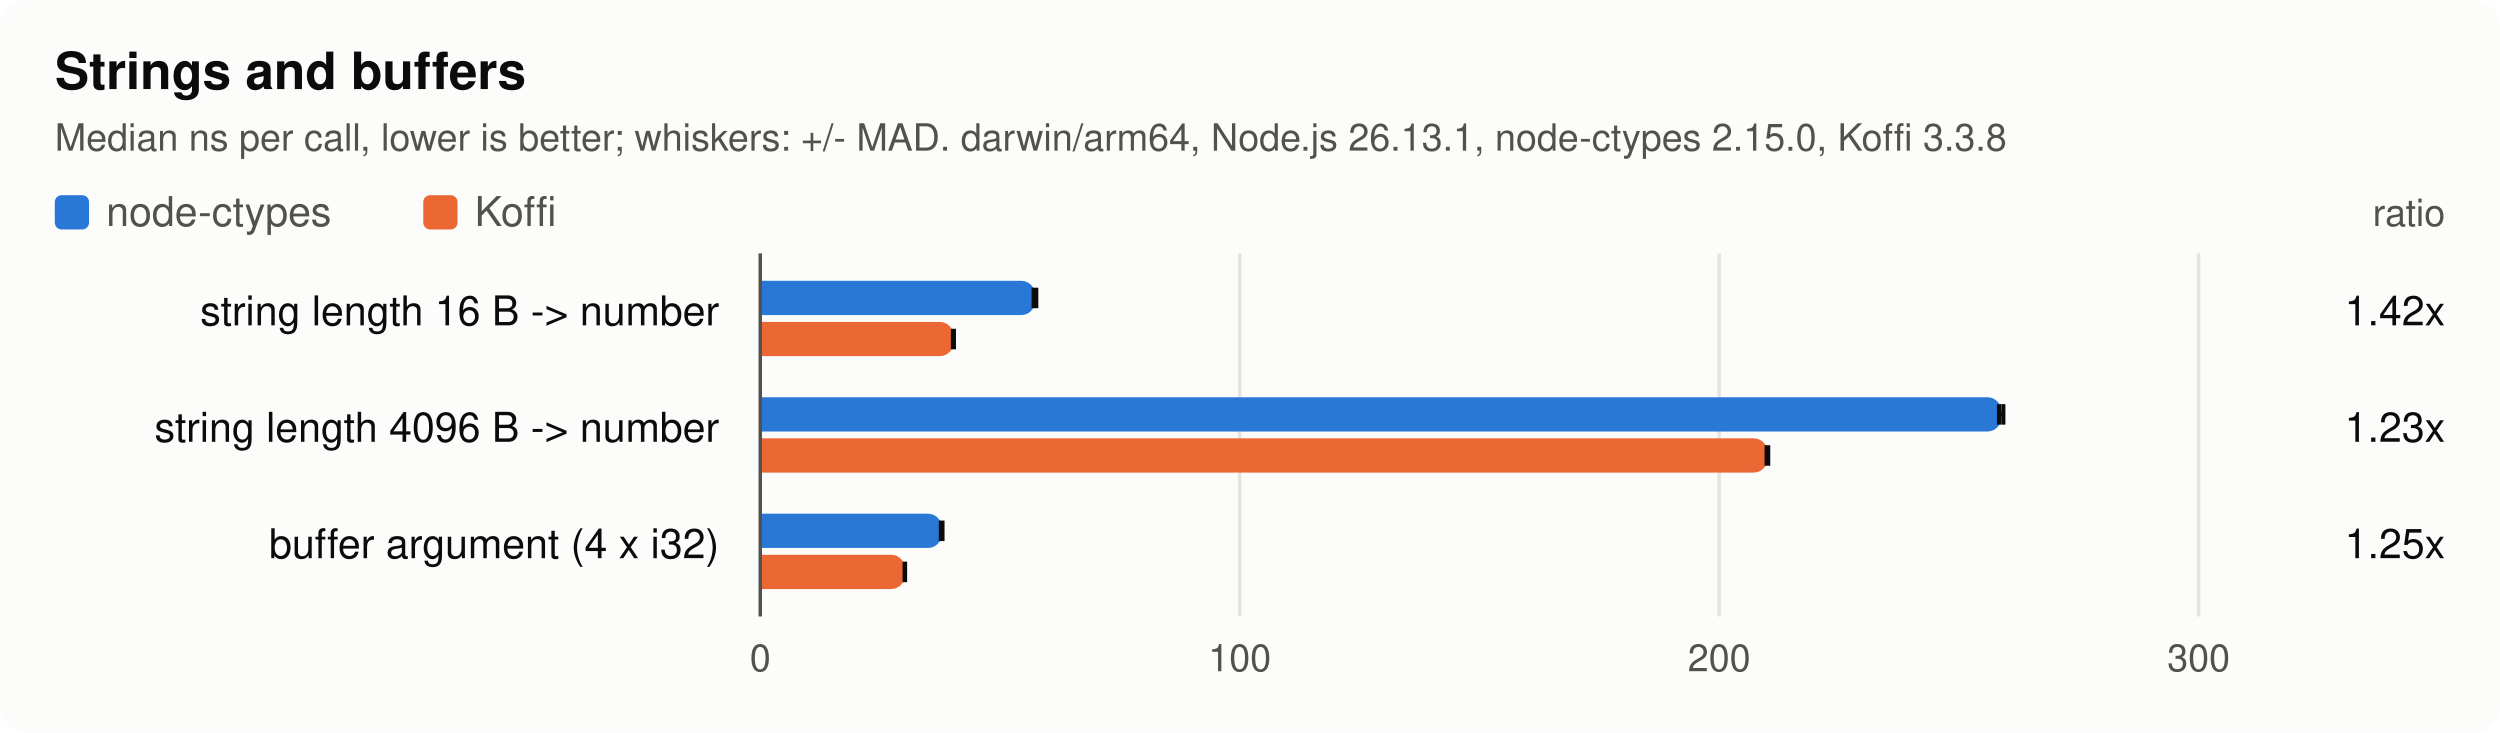
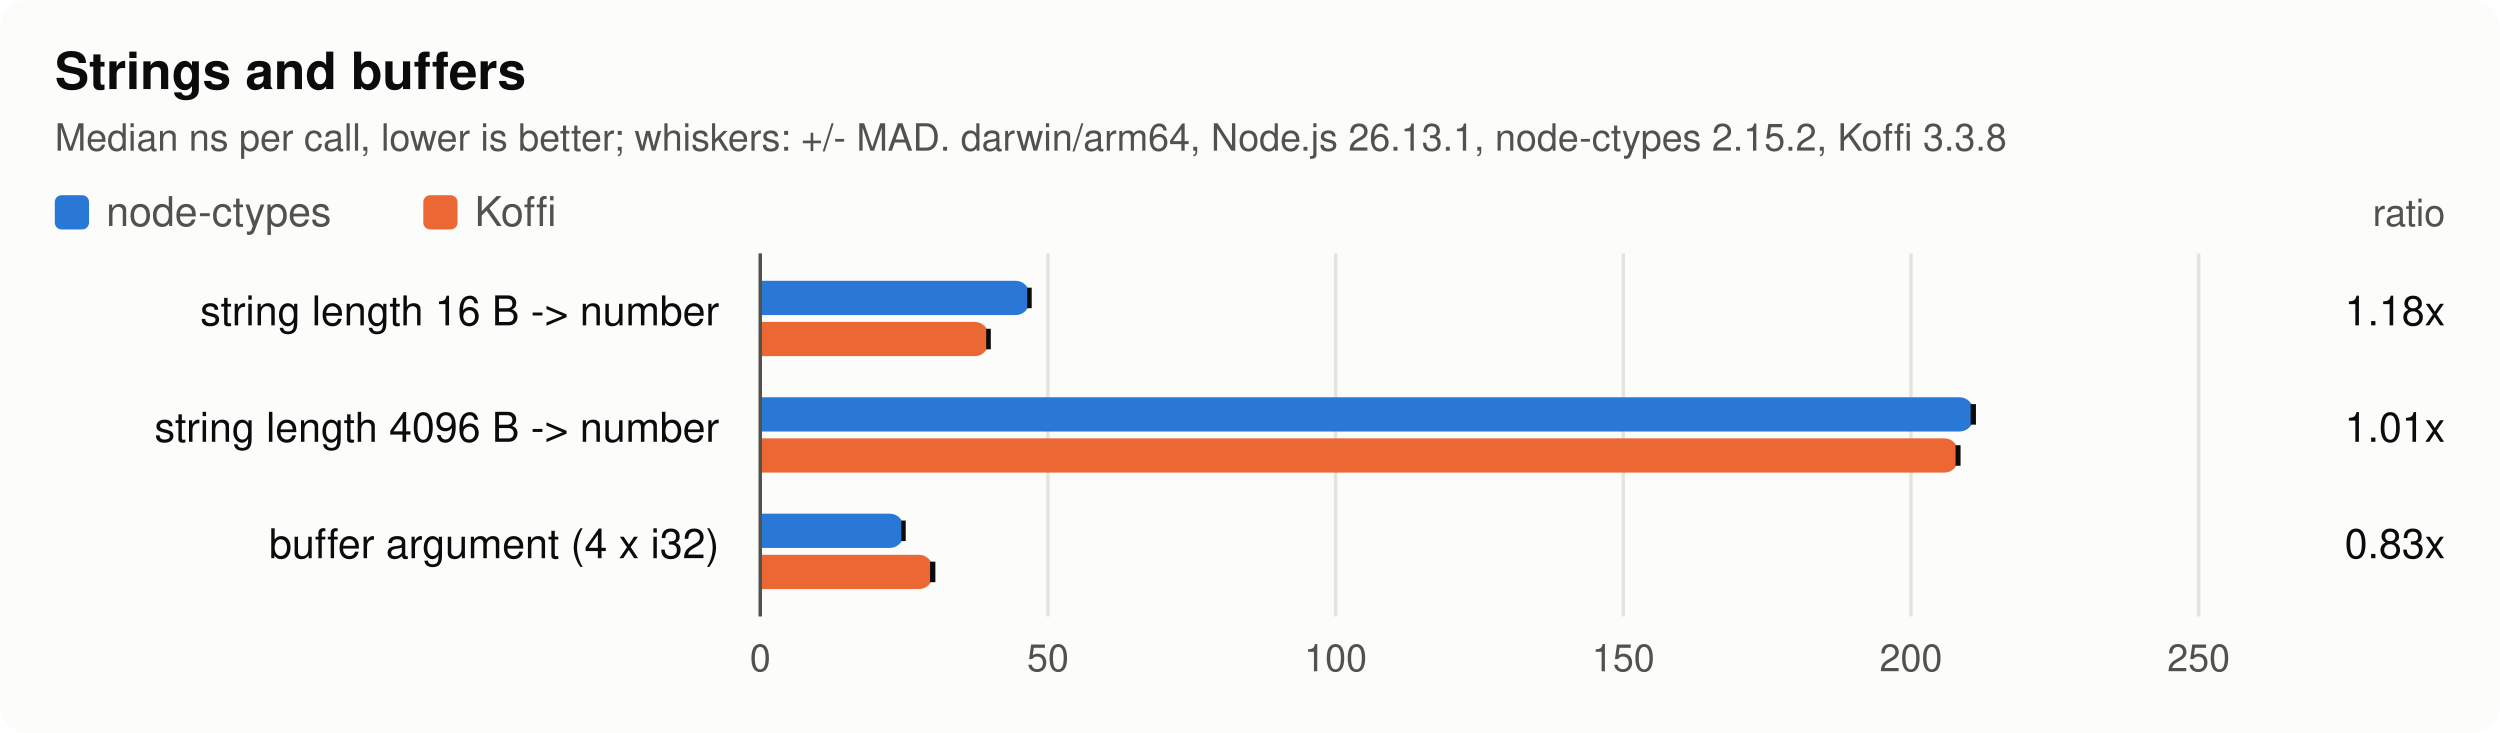
<svg xmlns="http://www.w3.org/2000/svg" width="730" height="214" viewBox="0 0 730 214" role="img" aria-label="Strings and buffers: node-ctypes vs Koffi, ns per call">
  <style>
.surface { fill: #fcfcfb; } .primary { fill: #0b0b0b; } .secondary { fill: #52514e; }
.ctypes { fill: #2a78d6; } .other { fill: #eb6834; }
.grid { stroke: #e4e3df; stroke-width: 1; } .baseline { stroke: #52514e; stroke-width: 1; }
.whisker { stroke: #0b0b0b; stroke-width: 1.2; }
text { font: 12px -apple-system, BlinkMacSystemFont, "Segoe UI", Helvetica, Arial, sans-serif; }
.title { font-size: 15px; font-weight: 600; } .small { font-size: 11px; } .group { font-weight: 600; }
.value { font-variant-numeric: tabular-nums; }
@media (prefers-color-scheme: dark) {
  .surface { fill: #1a1a19; } .primary { fill: #f0efec; } .secondary { fill: #c3c2b7; }
  .ctypes { fill: #3987e5; } .other { fill: #d95926; }
  .grid { stroke: #383835; } .baseline { stroke: #c3c2b7; } .whisker { stroke: #f0efec; }
}
</style>
  <rect class="surface" width="730" height="214" rx="8" />
  <text class="primary title" x="16" y="26">Strings and buffers</text>
-   <text class="secondary small" x="16" y="44">Median ns per call, lower is better; whiskers: +/- MAD. darwin/arm64, Node.js 26.13.1, node-ctypes 2.15.0, Koffi 3.3.8</text>
+   <text class="secondary small" x="16" y="44">Median ns per call, lower is better; whiskers: +/- MAD. darwin/arm64, Node.js 26.13.1, node-ctypes 2.15.2, Koffi 3.3.8</text>
  <rect class="ctypes" x="16" y="57" width="10" height="10" rx="2" />
  <text class="secondary" x="31" y="66">node-ctypes</text>
  <rect class="other" x="123.6" y="57" width="10" height="10" rx="2" />
  <text class="secondary" x="138.6" y="66">Koffi</text>
  <text class="secondary small" x="714" y="66" text-anchor="end">ratio</text>
  <line class="grid" x1="222" y1="74" x2="222" y2="180" />
  <text class="secondary small value" x="222" y="196" text-anchor="middle">0</text>
-   <line class="grid" x1="362" y1="74" x2="362" y2="180" />
-   <text class="secondary small value" x="362" y="196" text-anchor="middle">100</text>
-   <line class="grid" x1="502" y1="74" x2="502" y2="180" />
-   <text class="secondary small value" x="502" y="196" text-anchor="middle">200</text>
+   <line class="grid" x1="306" y1="74" x2="306" y2="180" />
+   <text class="secondary small value" x="306" y="196" text-anchor="middle">50</text>
+   <line class="grid" x1="390" y1="74" x2="390" y2="180" />
+   <text class="secondary small value" x="390" y="196" text-anchor="middle">100</text>
+   <line class="grid" x1="474" y1="74" x2="474" y2="180" />
+   <text class="secondary small value" x="474" y="196" text-anchor="middle">150</text>
+   <line class="grid" x1="558" y1="74" x2="558" y2="180" />
+   <text class="secondary small value" x="558" y="196" text-anchor="middle">200</text>
  <line class="grid" x1="642" y1="74" x2="642" y2="180" />
-   <text class="secondary small value" x="642" y="196" text-anchor="middle">300</text>
+   <text class="secondary small value" x="642" y="196" text-anchor="middle">250</text>
  <text class="primary" x="210" y="95" text-anchor="end">string length 16 B -&gt; number</text>
-   <path class="ctypes" d="M222,82h76.211a4,4 0 0 1 4,4v2a4,4 0 0 1 -4,4h-76.211z" />
-   <path class="whisker" d="M301.829,87H302.593M301.829,84v6M302.593,84v6" />
-   <path class="other" d="M222,94h52.4a4,4 0 0 1 4,4v2a4,4 0 0 1 -4,4h-52.4z" />
-   <path class="whisker" d="M278.258,99H278.543M278.258,96v6M278.543,96v6" />
-   <text class="primary value" x="714" y="95" text-anchor="end">1.42x</text>
+   <path class="ctypes" d="M222,82h74.594a4,4 0 0 1 4,4v2a4,4 0 0 1 -4,4h-74.594z" />
+   <path class="whisker" d="M300.532,87H300.657M300.532,84v6M300.657,84v6" />
+   <path class="other" d="M222,94h62.641a4,4 0 0 1 4,4v2a4,4 0 0 1 -4,4h-62.641z" />
+   <path class="whisker" d="M288.566,99H288.716M288.566,96v6M288.716,96v6" />
+   <text class="primary value" x="714" y="95" text-anchor="end">1.18x</text>
  <text class="primary" x="210" y="129" text-anchor="end">string length 4096 B -&gt; number</text>
-   <path class="ctypes" d="M222,116h358.345a4,4 0 0 1 4,4v2a4,4 0 0 1 -4,4h-358.345z" />
-   <path class="whisker" d="M583.713,121H584.978M583.713,118v6M584.978,118v6" />
-   <path class="other" d="M222,128h290.085a4,4 0 0 1 4,4v2a4,4 0 0 1 -4,4h-290.085z" />
-   <path class="whisker" d="M515.855,133H516.316M515.855,130v6M516.316,130v6" />
-   <text class="primary value" x="714" y="129" text-anchor="end">1.23x</text>
+   <path class="ctypes" d="M222,116h350.199a4,4 0 0 1 4,4v2a4,4 0 0 1 -4,4h-350.199z" />
+   <path class="whisker" d="M576.023,121H576.376M576.023,118v6M576.376,118v6" />
+   <path class="other" d="M222,128h345.756a4,4 0 0 1 4,4v2a4,4 0 0 1 -4,4h-345.756z" />
+   <path class="whisker" d="M571.627,133H571.884M571.627,130v6M571.884,130v6" />
+   <text class="primary value" x="714" y="129" text-anchor="end">1.01x</text>
  <text class="primary" x="210" y="163" text-anchor="end">buffer argument (4 x i32)</text>
-   <path class="ctypes" d="M222,150h48.971a4,4 0 0 1 4,4v2a4,4 0 0 1 -4,4h-48.971z" />
-   <path class="whisker" d="M274.733,155H275.209M274.733,152v6M275.209,152v6" />
-   <path class="other" d="M222,162h38.215a4,4 0 0 1 4,4v2a4,4 0 0 1 -4,4h-38.215z" />
-   <path class="whisker" d="M264.149,167H264.281M264.149,164v6M264.281,164v6" />
-   <text class="primary value" x="714" y="163" text-anchor="end">1.25x</text>
+   <path class="ctypes" d="M222,150h37.83a4,4 0 0 1 4,4v2a4,4 0 0 1 -4,4h-37.83z" />
+   <path class="whisker" d="M263.789,155H263.87M263.789,152v6M263.87,152v6" />
+   <path class="other" d="M222,162h46.355a4,4 0 0 1 4,4v2a4,4 0 0 1 -4,4h-46.355z" />
+   <path class="whisker" d="M272.181,167H272.528M272.181,164v6M272.528,164v6" />
+   <text class="primary value" x="714" y="163" text-anchor="end">0.83x</text>
  <line class="baseline" x1="222" y1="74" x2="222" y2="180" />
</svg>
